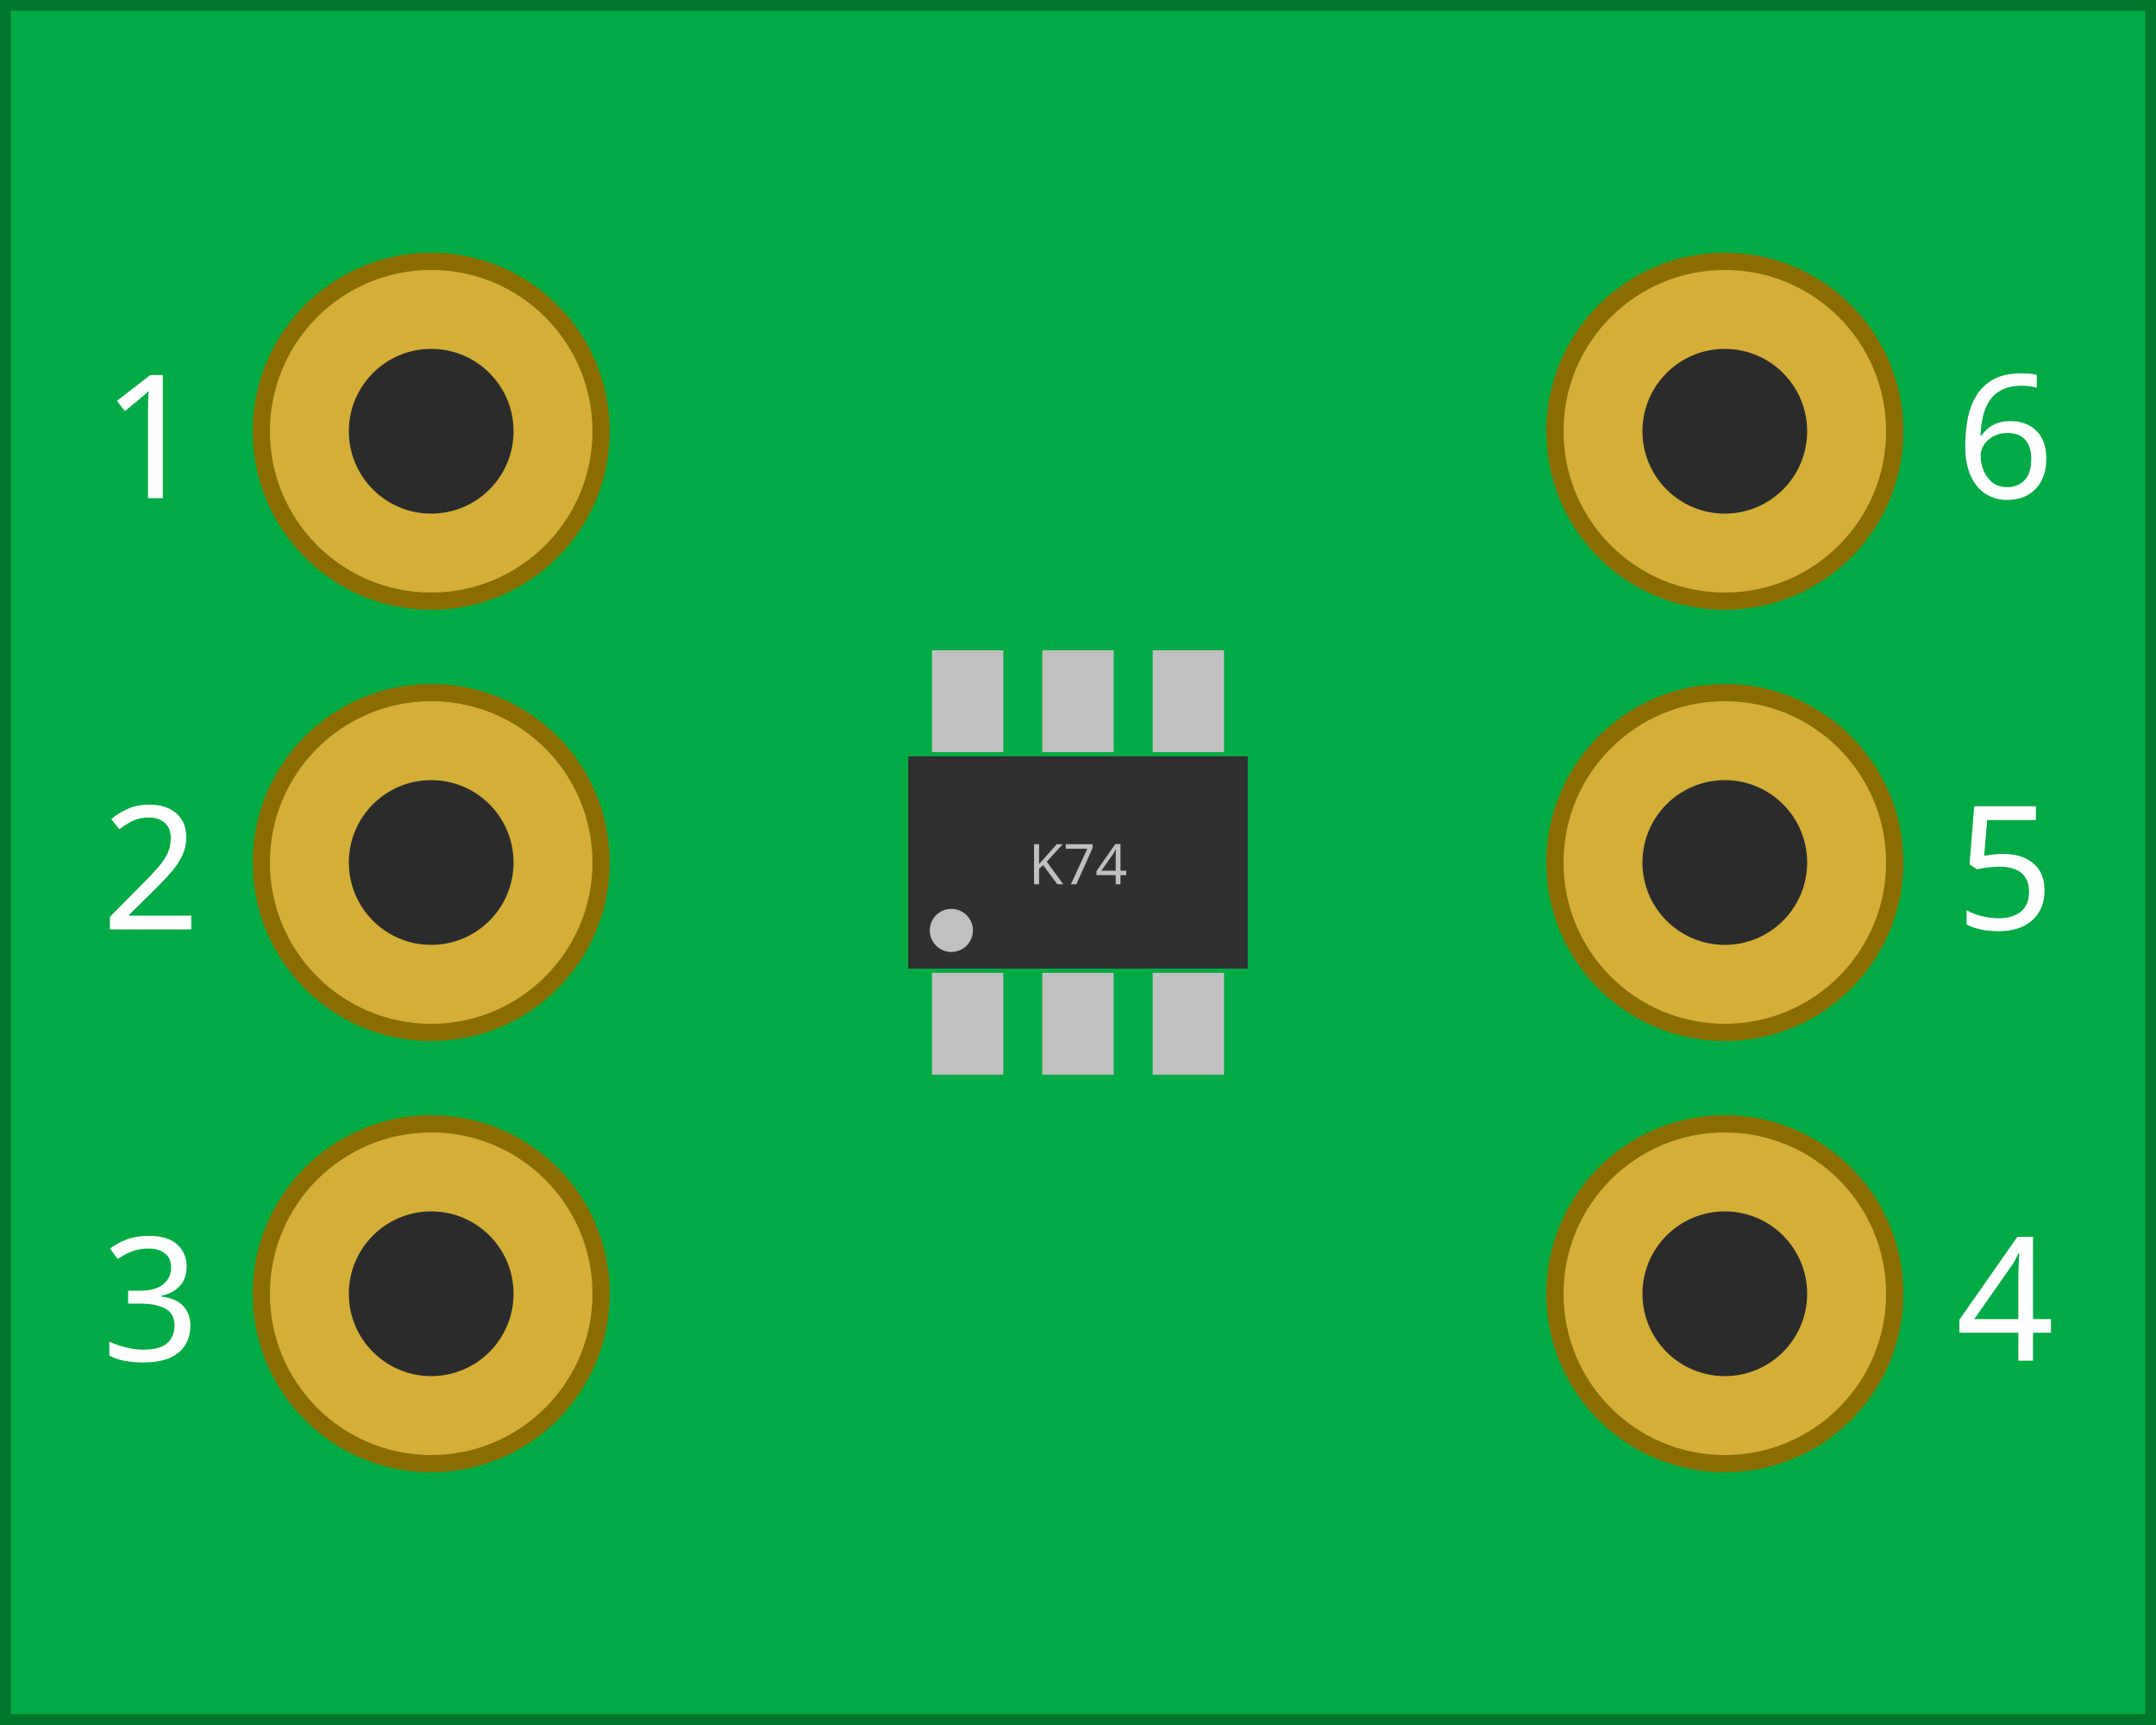
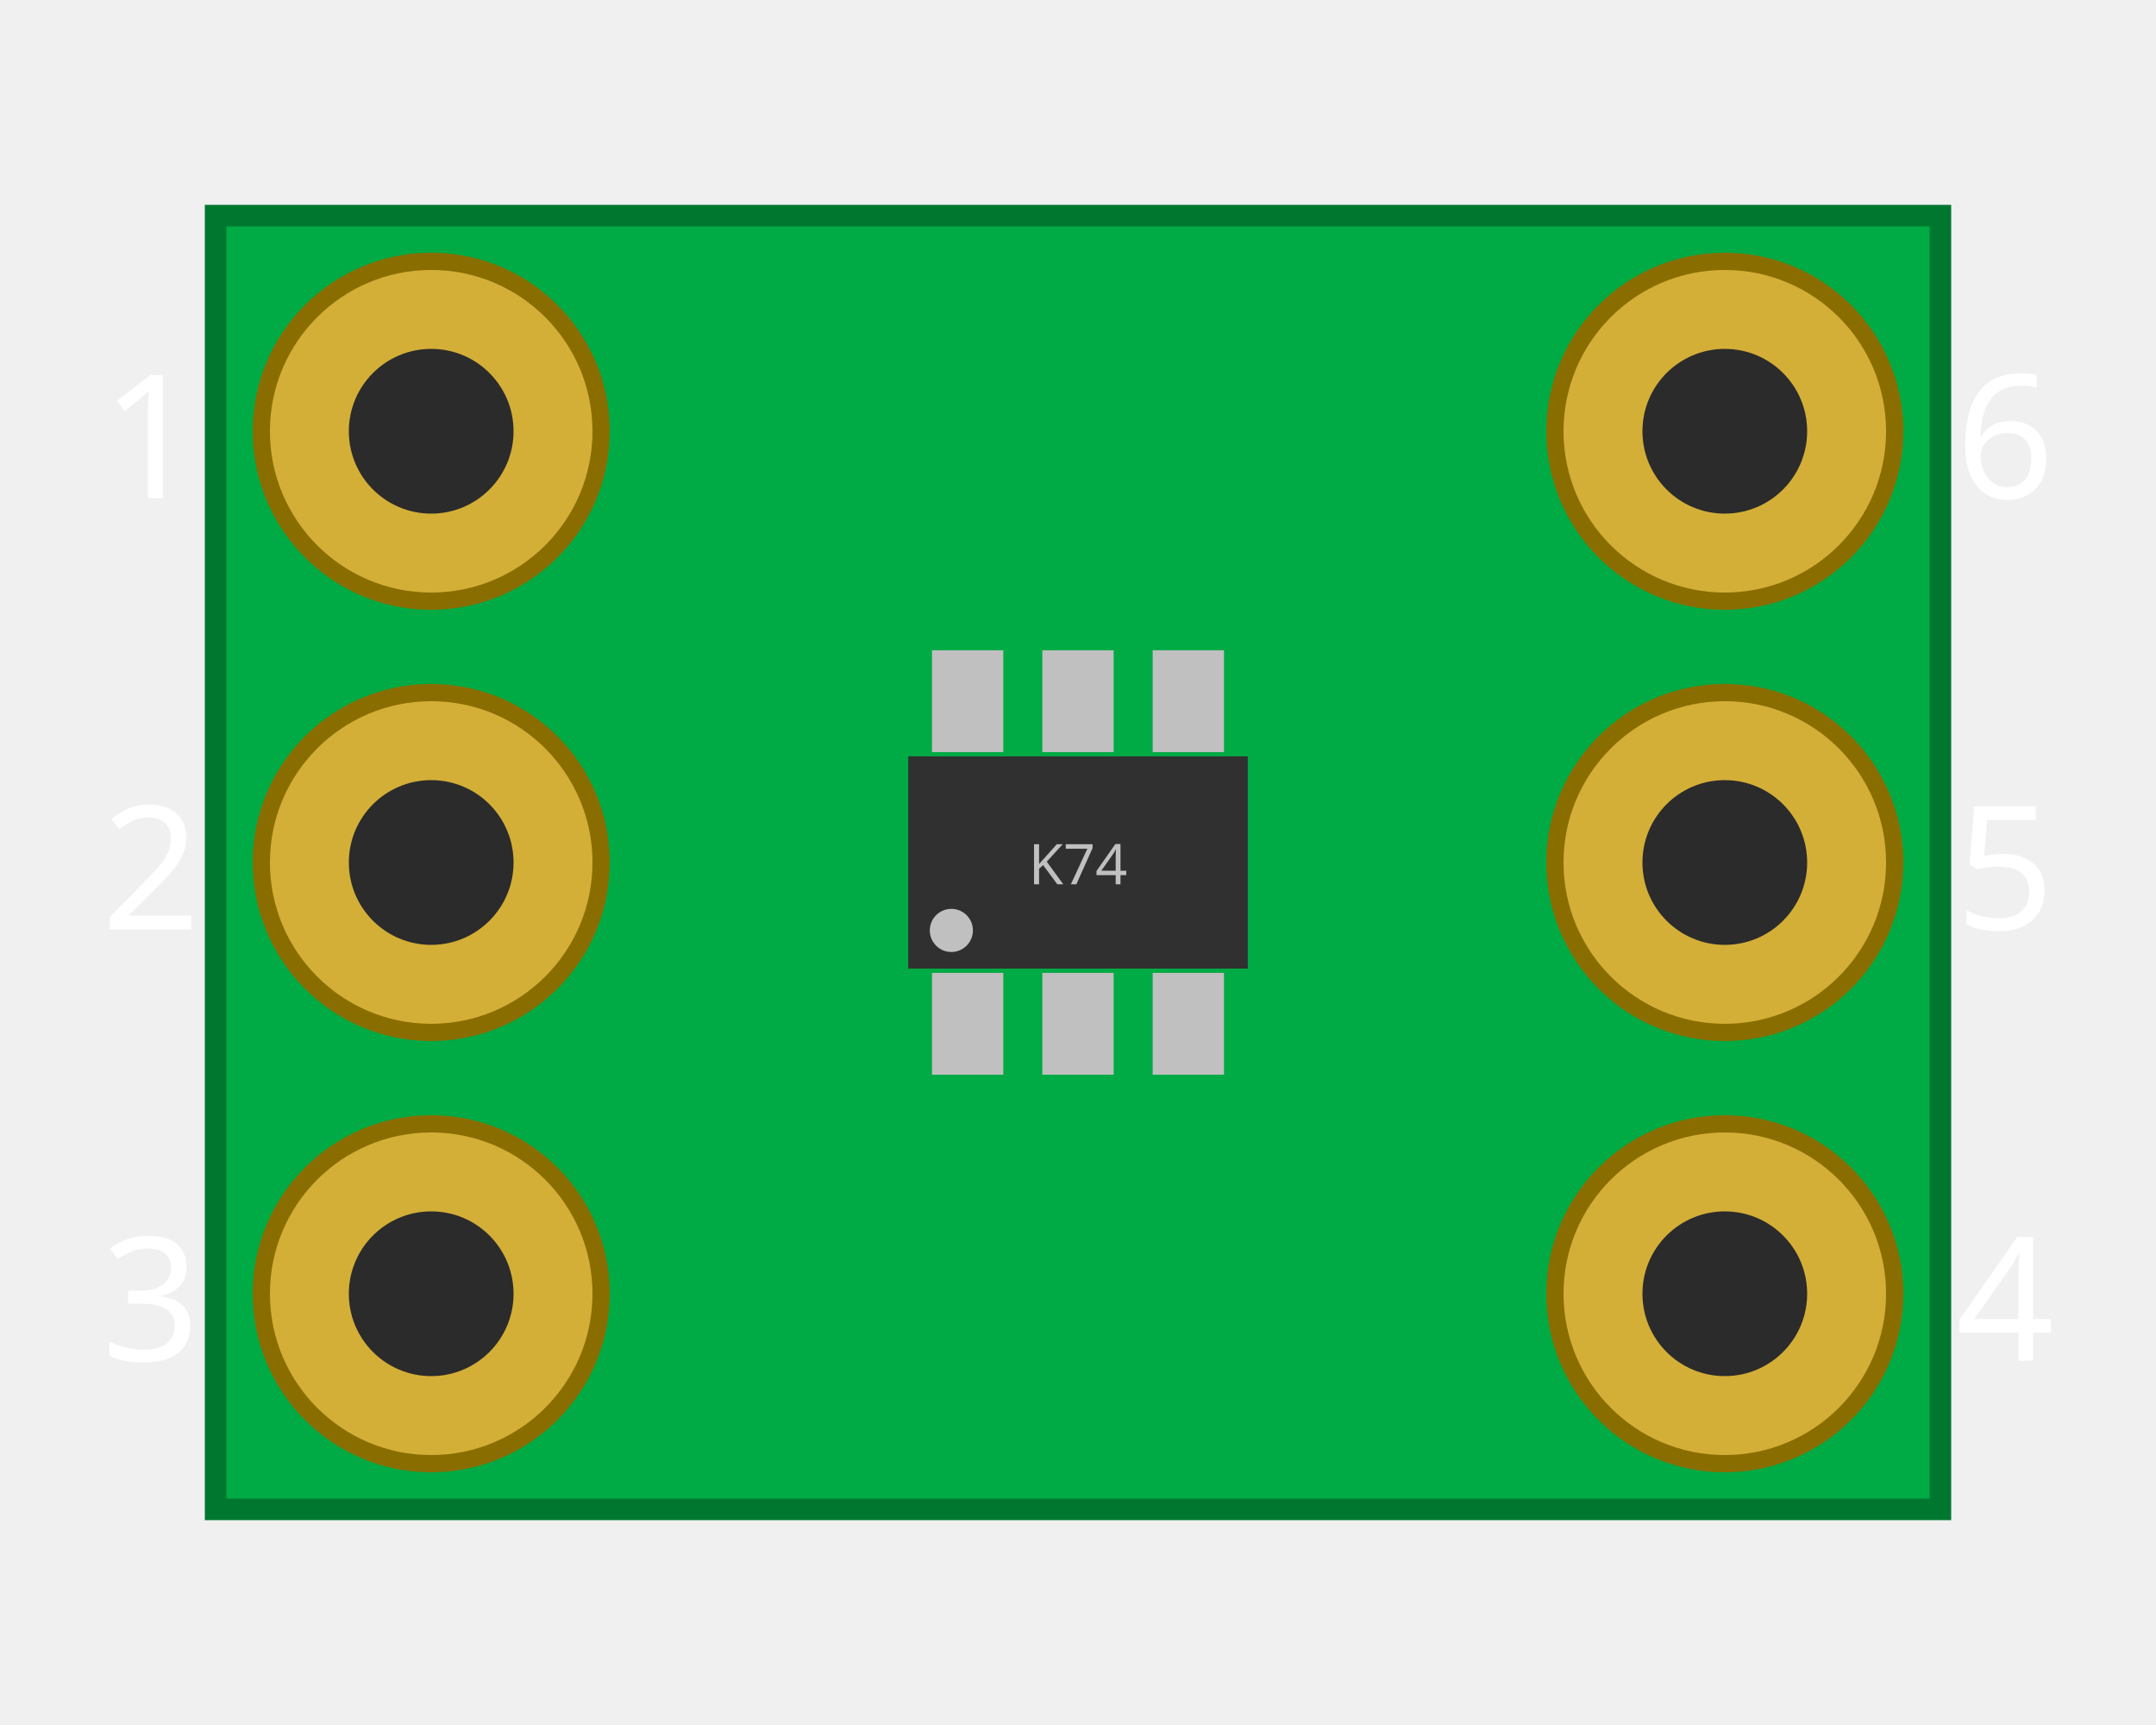
<svg xmlns="http://www.w3.org/2000/svg" width="12.70mm" height="10.16mm" viewBox="0 0 500 400">
  <g id="breadboard">
-     <rect x="0" y="0" width="500" height="400" fill="#00aa44" stroke="#00772f" stroke-width="5" />
+     <rect x="50" y="50" width="400" height="300" fill="#00aa44" stroke="#00772f" stroke-width="5" />
    <rect x="210.63" y="175.39" width="78.74" height="49.21" fill="#303030" stroke="none" />
    <rect x="216.14" y="225.59" width="16.54" height="23.62" fill="#c0c0c0" stroke="none" />
    <rect x="241.73" y="225.59" width="16.54" height="23.62" fill="#c0c0c0" stroke="none" />
    <rect x="267.32" y="225.59" width="16.54" height="23.62" fill="#c0c0c0" stroke="none" />
    <rect x="267.32" y="150.79" width="16.54" height="23.62" fill="#c0c0c0" stroke="none" />
    <rect x="241.73" y="150.79" width="16.54" height="23.62" fill="#c0c0c0" stroke="none" />
    <rect x="216.14" y="150.79" width="16.54" height="23.62" fill="#c0c0c0" stroke="none" />
    <circle cx="220.63" cy="215.75" r="5.0" fill="#c0c0c0" stroke="none" />
    <text x="250" y="200.00" font-size="13" fill="#c0c0c0" text-anchor="middle" dominant-baseline="central" font-family="DroidSans">K74</text>
    <circle id="connector0pin" connectorname="A1" cx="100.0" cy="100.0" r="39.4" fill="#d4af37" stroke="#8a6d00" stroke-width="4" />
    <circle cx="100.0" cy="100.0" r="19.1" fill="#2b2b2b" stroke="none" />
    <text x="35.0" y="100.0" font-size="40" fill="#ffffff" text-anchor="middle" dominant-baseline="central" font-family="DroidSans">1</text>
    <circle id="connector1pin" connectorname="C1" cx="100.0" cy="200.0" r="39.4" fill="#d4af37" stroke="#8a6d00" stroke-width="4" />
    <circle cx="100.0" cy="200.0" r="19.1" fill="#2b2b2b" stroke="none" />
    <text x="35.0" y="200.0" font-size="40" fill="#ffffff" text-anchor="middle" dominant-baseline="central" font-family="DroidSans">2</text>
    <circle id="connector2pin" connectorname="AC2" cx="100.0" cy="300.0" r="39.4" fill="#d4af37" stroke="#8a6d00" stroke-width="4" />
    <circle cx="100.0" cy="300.0" r="19.1" fill="#2b2b2b" stroke="none" />
    <text x="35.0" y="300.0" font-size="40" fill="#ffffff" text-anchor="middle" dominant-baseline="central" font-family="DroidSans">3</text>
    <circle id="connector5pin" connectorname="AC1" cx="400.0" cy="100.0" r="39.4" fill="#d4af37" stroke="#8a6d00" stroke-width="4" />
    <circle cx="400.0" cy="100.0" r="19.1" fill="#2b2b2b" stroke="none" />
    <text x="465.0" y="100.0" font-size="40" fill="#ffffff" text-anchor="middle" dominant-baseline="central" font-family="DroidSans">6</text>
    <circle id="connector4pin" connectorname="C2" cx="400.0" cy="200.0" r="39.4" fill="#d4af37" stroke="#8a6d00" stroke-width="4" />
    <circle cx="400.0" cy="200.0" r="19.1" fill="#2b2b2b" stroke="none" />
    <text x="465.0" y="200.0" font-size="40" fill="#ffffff" text-anchor="middle" dominant-baseline="central" font-family="DroidSans">5</text>
    <circle id="connector3pin" connectorname="A2" cx="400.0" cy="300.0" r="39.4" fill="#d4af37" stroke="#8a6d00" stroke-width="4" />
    <circle cx="400.0" cy="300.0" r="19.1" fill="#2b2b2b" stroke="none" />
    <text x="465.0" y="300.0" font-size="40" fill="#ffffff" text-anchor="middle" dominant-baseline="central" font-family="DroidSans">4</text>
  </g>
</svg>
